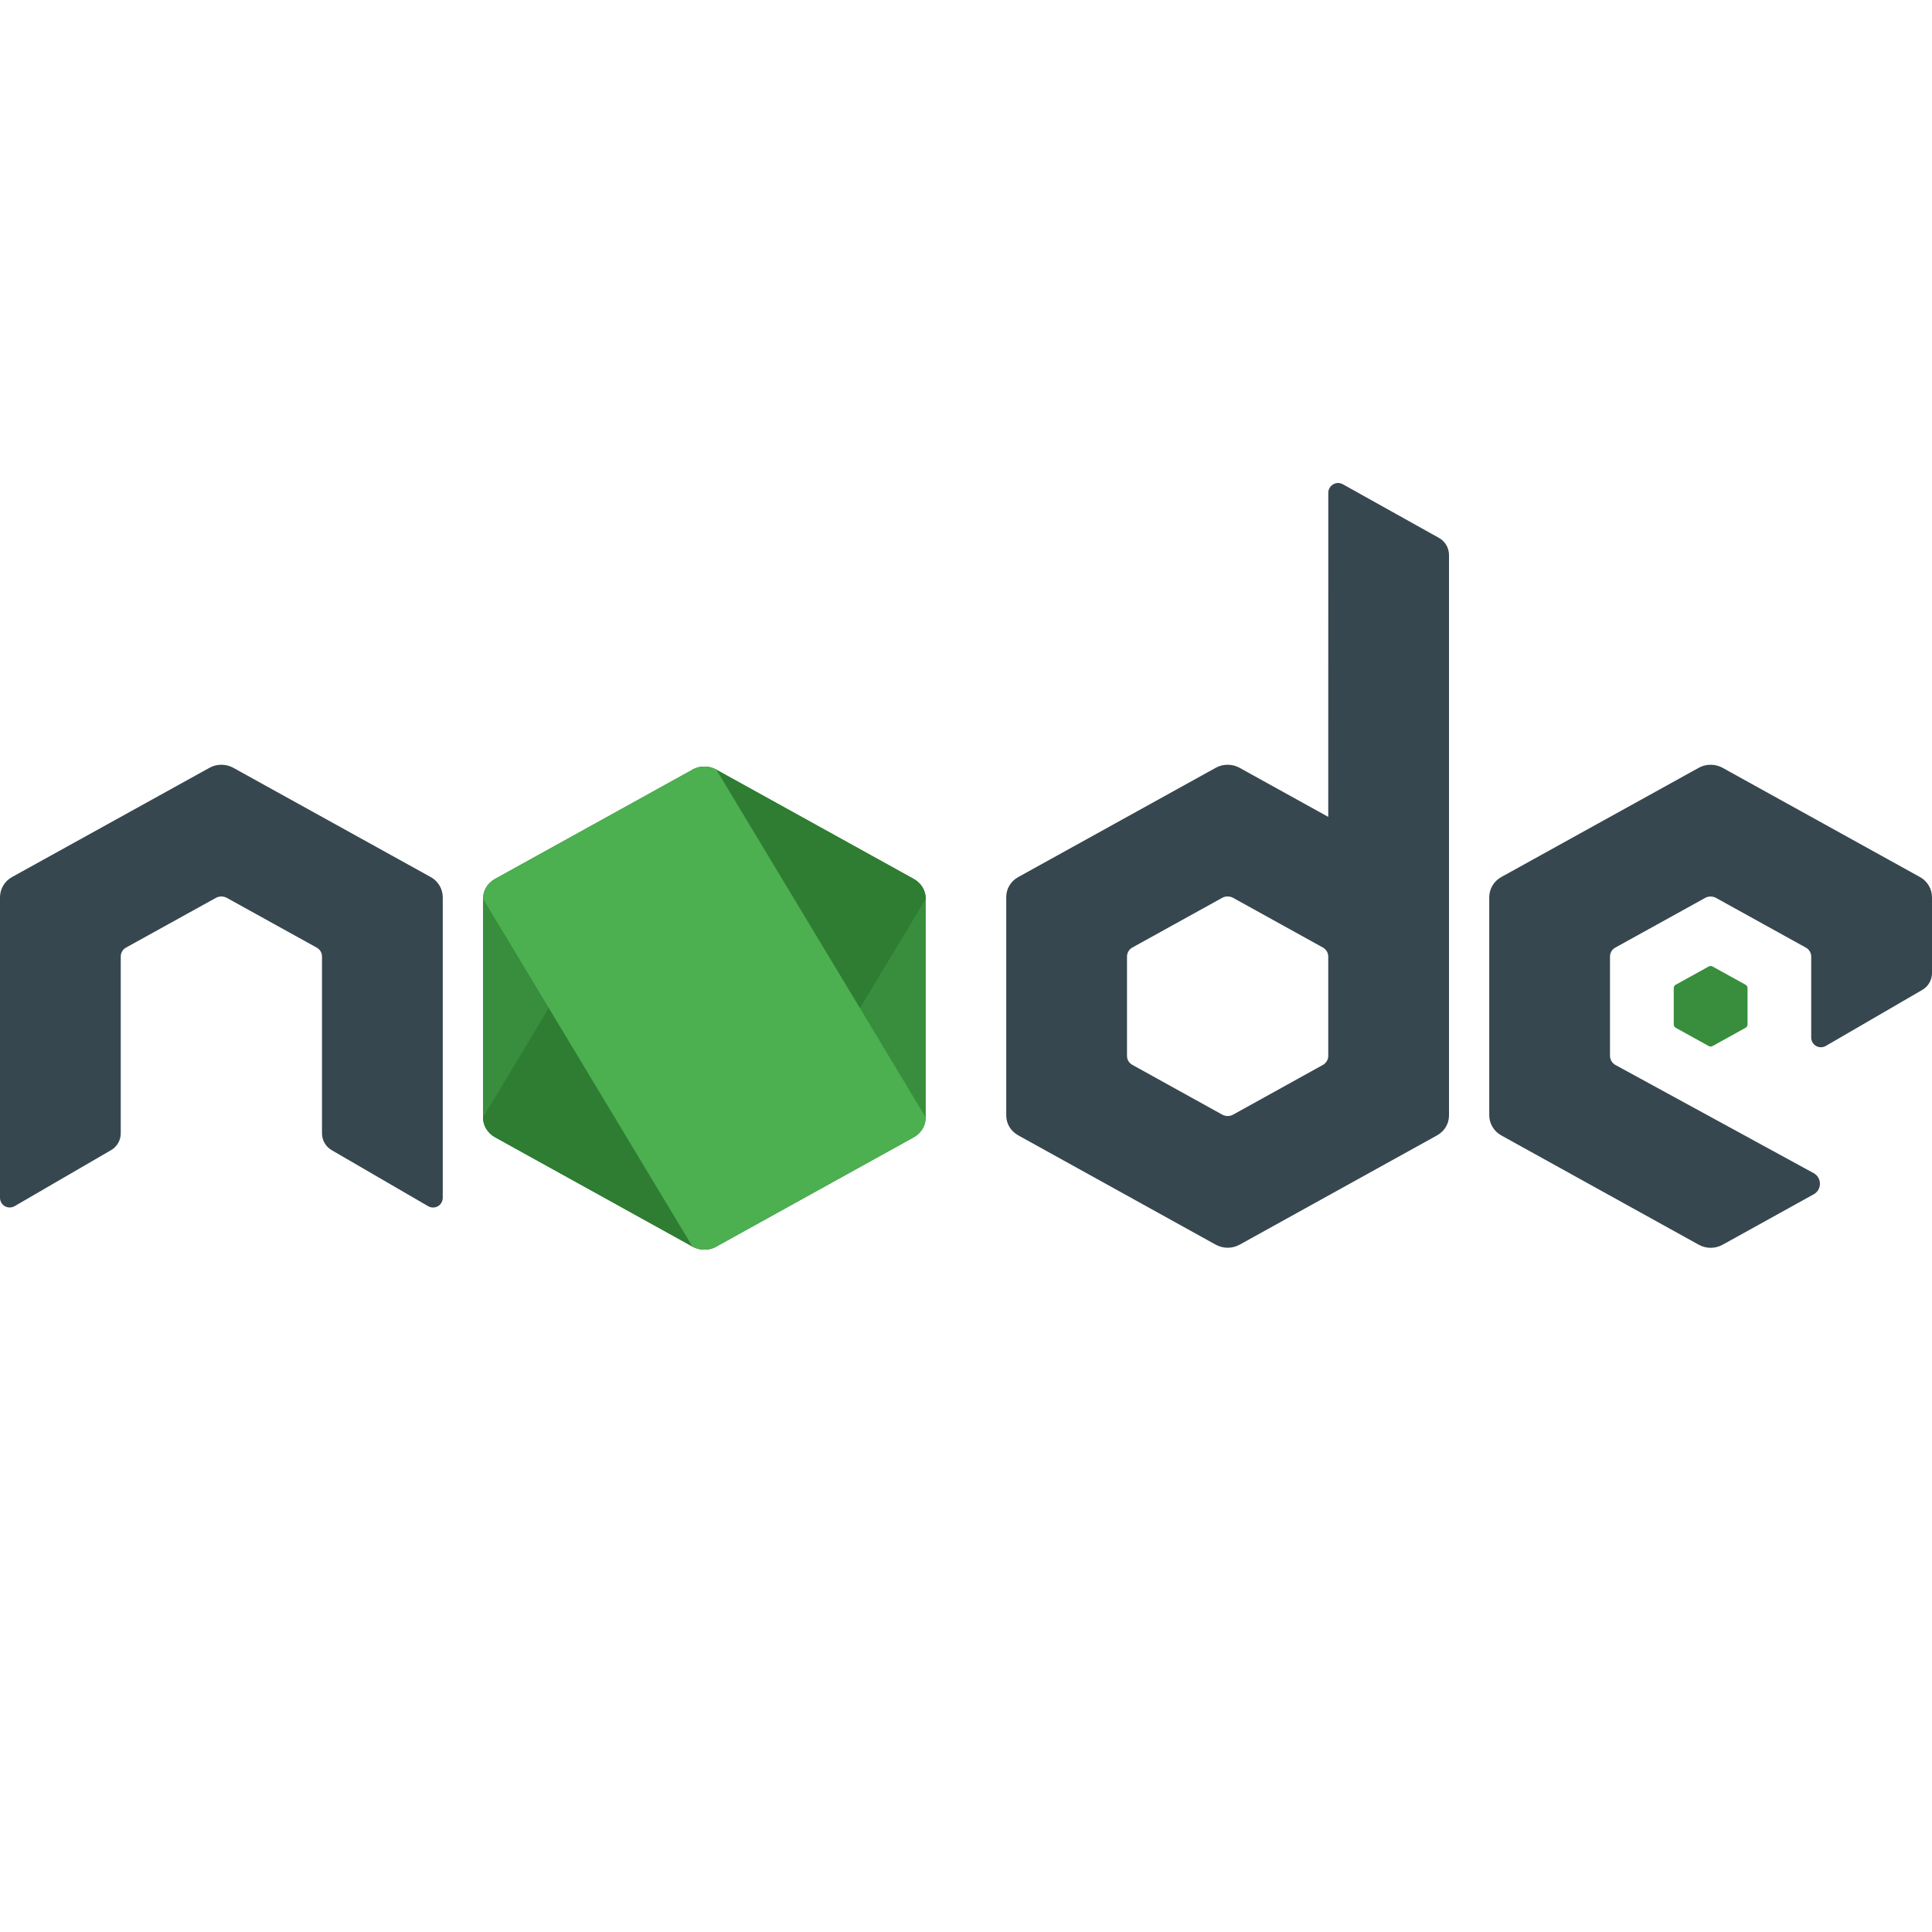
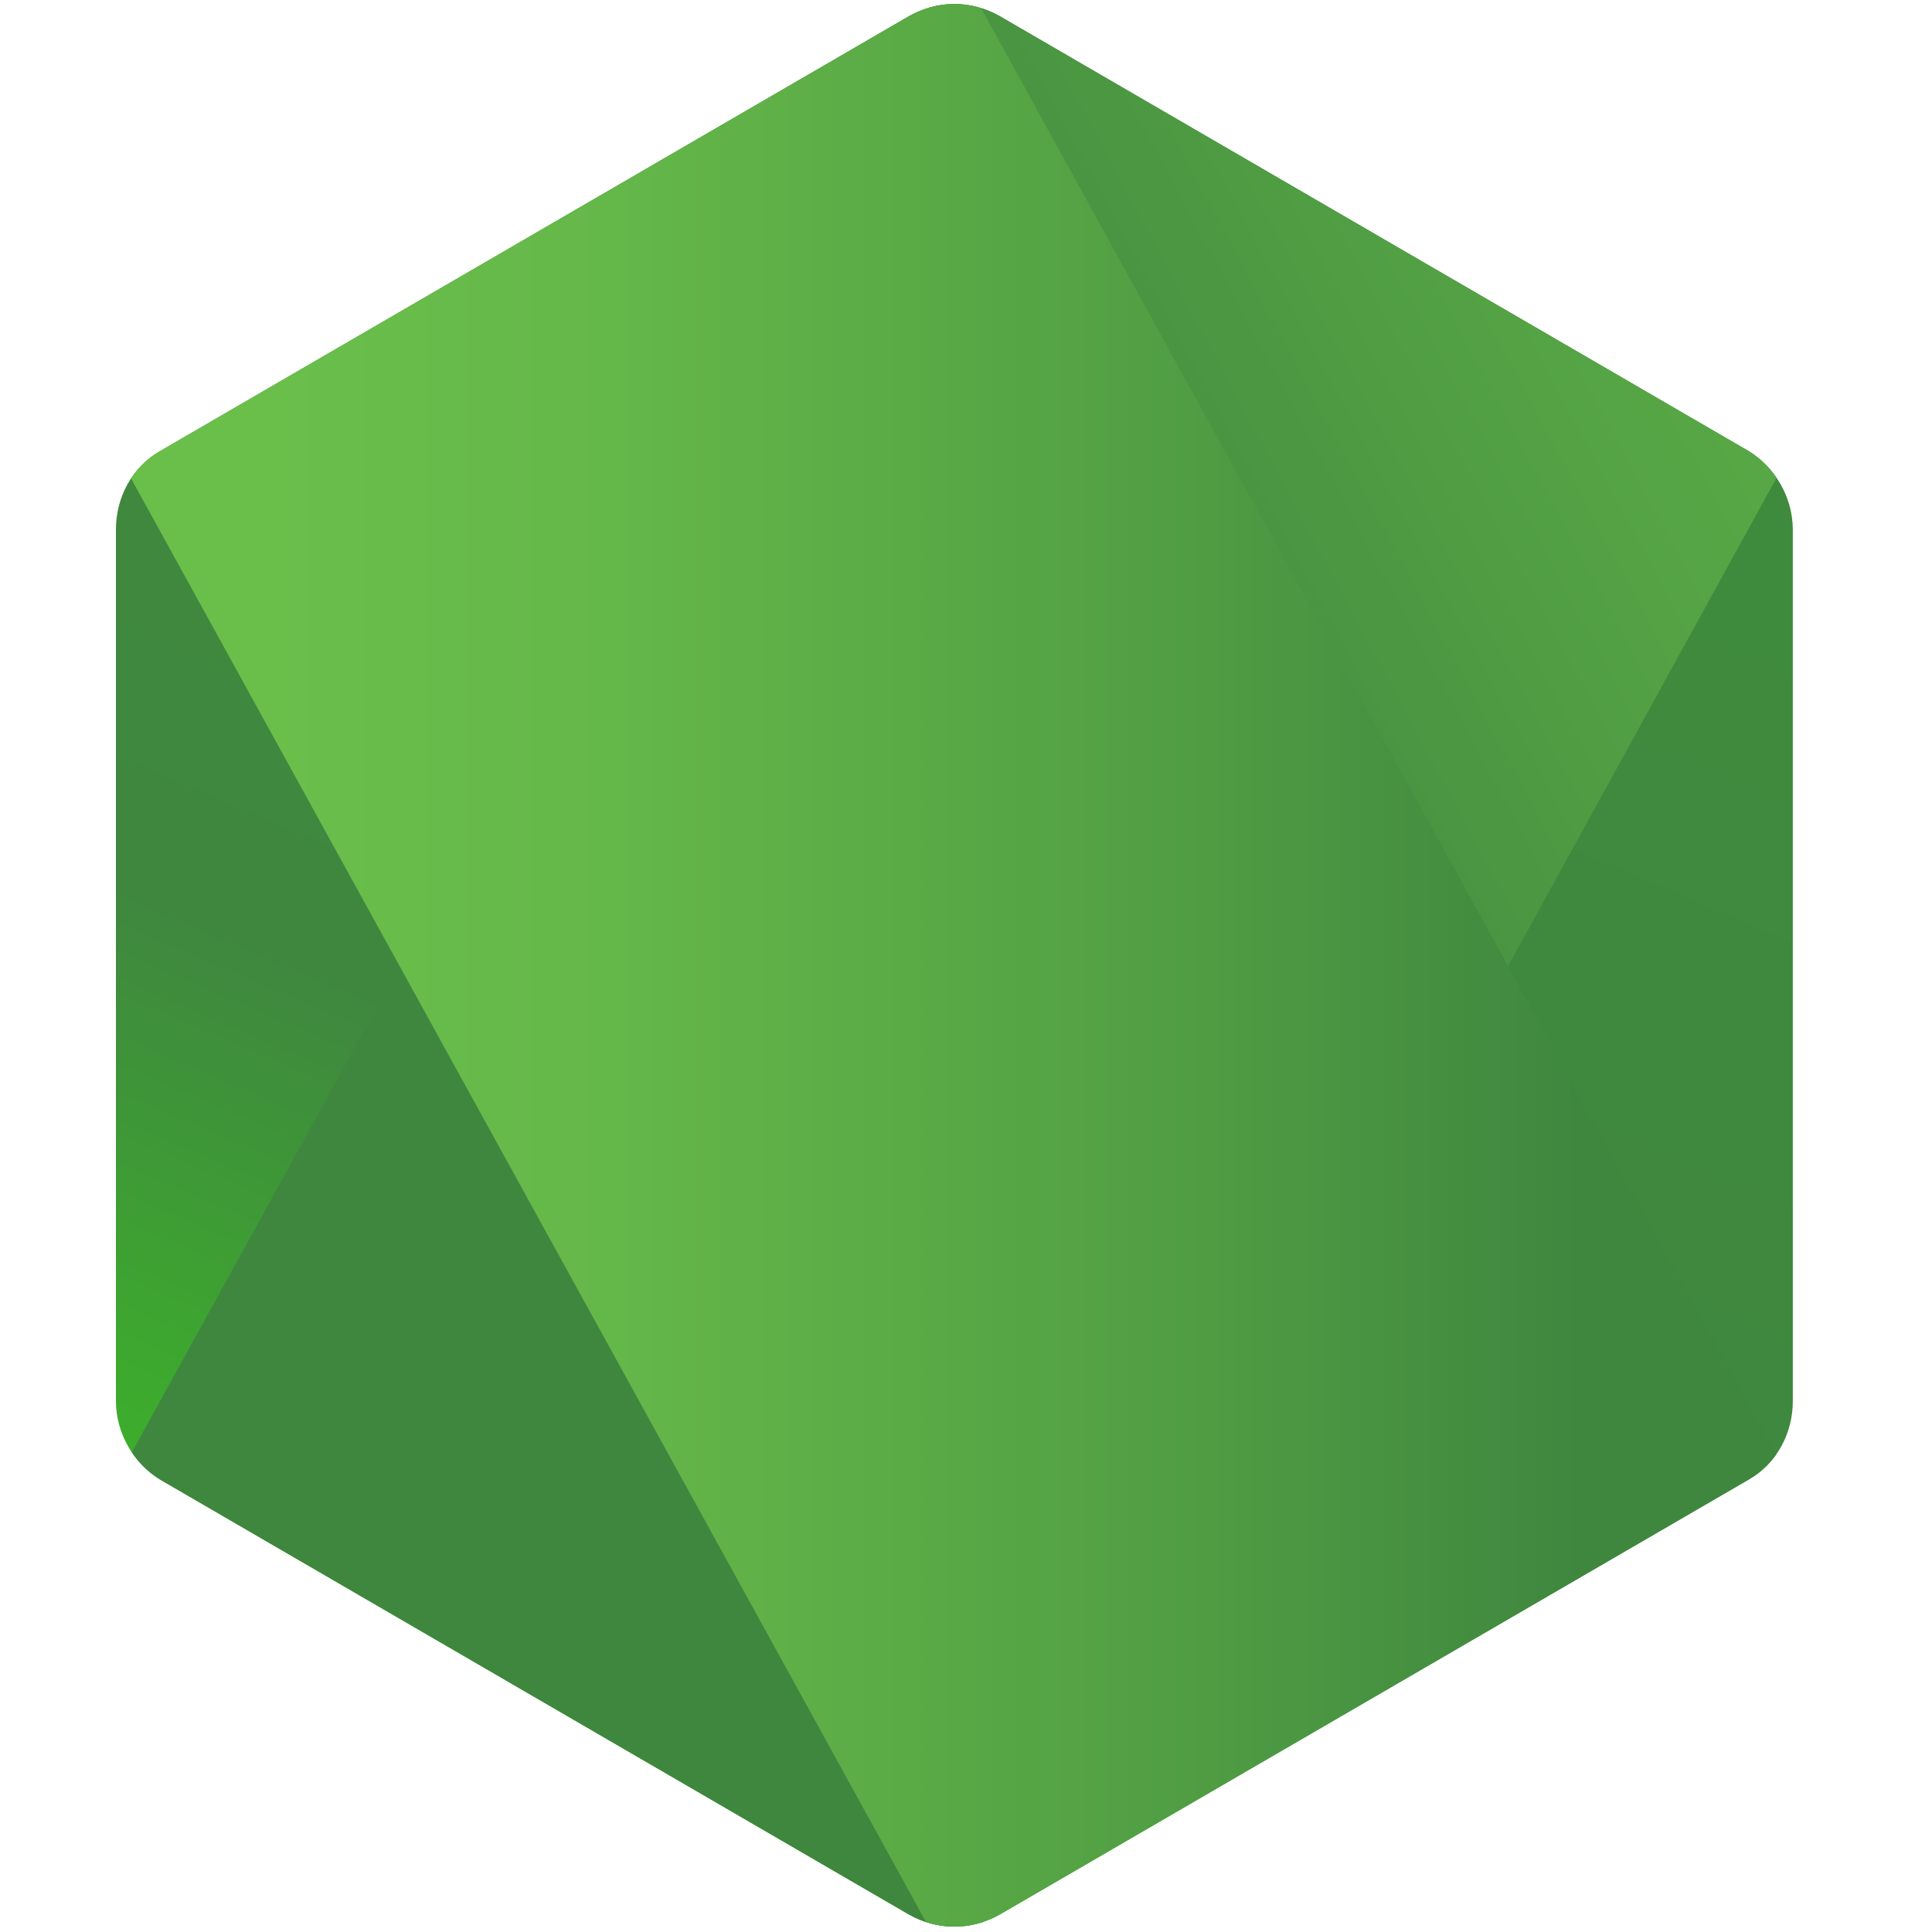
- <svg xmlns="http://www.w3.org/2000/svg" viewBox="0 0 48 48" width="48px" height="48px">
-   <path fill="#388e3c" d="M17.204 19.122l-4.907 2.715C12.113 21.938 12 22.126 12 22.329v5.433c0 .203.113.39.297.492l4.908 2.717c.183.101.41.101.593 0l4.907-2.717C22.887 28.152 23 27.965 23 27.762v-5.433c0-.203-.113-.39-.297-.492l-4.906-2.715c-.092-.051-.195-.076-.297-.076-.103 0-.205.025-.297.076M42.451 24.013l-.818.452c-.031.017-.049.048-.049.082v.906c0 .034.019.065.049.082l.818.453c.031.017.068.017.099 0l.818-.453c.03-.017.049-.048.049-.082v-.906c0-.034-.019-.065-.05-.082l-.818-.452C42.534 24.004 42.517 24 42.5 24S42.466 24.004 42.451 24.013" />
-   <path fill="#37474f" d="M35.751,13.364l-2.389-1.333c-0.075-0.042-0.167-0.041-0.241,0.003 c-0.074,0.044-0.12,0.123-0.12,0.209L33,20.295l-2.203-1.219C30.705,19.025,30.602,19,30.5,19c-0.102,0-0.205,0.025-0.297,0.076 h0.001l-4.907,2.715C25.113,21.892,25,22.08,25,22.282v5.433c0,0.203,0.113,0.39,0.297,0.492l4.908,2.717 c0.183,0.101,0.41,0.101,0.593,0l4.907-2.717C35.887,28.106,36,27.918,36,27.715V13.788C36,13.612,35.904,13.45,35.751,13.364z M32.866,26.458l-2.23,1.235c-0.083,0.046-0.186,0.046-0.269,0l-2.231-1.235C28.051,26.412,28,26.326,28,26.234v-2.47 c0-0.092,0.051-0.177,0.135-0.224l2.231-1.234h-0.001c0.042-0.023,0.088-0.034,0.135-0.034c0.047,0,0.093,0.012,0.135,0.034 l2.23,1.234C32.949,23.587,33,23.673,33,23.765v2.47C33,26.326,32.949,26.412,32.866,26.458z" />
-   <path fill="#2e7d32" d="M17.204,19.122L12,27.762c0,0.203,0.113,0.39,0.297,0.492l4.908,2.717 c0.183,0.101,0.41,0.101,0.593,0L23,22.329c0-0.203-0.113-0.39-0.297-0.492l-4.906-2.715c-0.092-0.051-0.195-0.076-0.297-0.076 c-0.103,0-0.205,0.025-0.297,0.076" />
-   <path fill="#4caf50" d="M17.204,19.122l-4.907,2.715C12.113,21.938,12,22.126,12,22.329l5.204,8.642 c0.183,0.101,0.41,0.101,0.593,0l4.907-2.717C22.887,28.152,23,27.965,23,27.762l-5.203-8.64c-0.092-0.051-0.195-0.076-0.297-0.076 c-0.103,0-0.205,0.025-0.297,0.076" />
-   <path fill="#37474f" d="M47.703 21.791l-4.906-2.715C42.705 19.025 42.602 19 42.5 19c-.102 0-.205.025-.297.076h.001l-4.907 2.715C37.114 21.892 37 22.084 37 22.294v5.411c0 .209.114.402.297.503l4.908 2.717c.184.102.409.102.593 0l2.263-1.253c.207-.115.206-.412-.002-.526l-4.924-2.687C40.052 26.412 40 26.325 40 26.231v-2.466c0-.092.05-.177.13-.221l2.235-1.236h-.001c.042-.023.088-.034.135-.034.047 0 .093.012.135.034l2.235 1.237c.08.044.13.129.13.221v2.012c0 .086.046.166.121.209.075.042.167.042.242-.001l2.398-1.393c.148-.086.24-.245.24-.417v-1.88C48 22.085 47.886 21.892 47.703 21.791zM10.703 21.791l-4.906-2.715C5.705 19.025 5.602 19 5.5 19c-.102 0-.205.025-.297.076h.001l-4.907 2.715C.114 21.892 0 22.084 0 22.294v7.465c0 .086.046.166.121.209.075.042.167.042.242-.001l2.398-1.393C2.909 28.488 3 28.329 3 28.157v-4.393c0-.092.05-.177.13-.221l2.235-1.236H5.365c.042-.023.088-.034.135-.034.047 0 .093.012.135.034l2.235 1.237C7.95 23.588 8 23.673 8 23.765v4.393c0 .172.091.331.24.417l2.398 1.393c.075.043.167.043.242.001C10.954 29.925 11 29.845 11 29.759v-7.464C11 22.085 10.886 21.892 10.703 21.791z" />
+ <svg xmlns="http://www.w3.org/2000/svg" width="200" height="200" viewBox="0 0 44 50">
+   <defs>
+     <clipPath id="hexClip">
+       <path d="M22.872 0.417C22.136 0 21.262 0 20.525 0.417L1.151 11.669C0.414 12.086 0 12.873 0 13.707V36.258C0 37.092 0.46 37.879 1.151 38.296L20.525 49.549C21.262 49.965 22.136 49.965 22.872 49.549L42.247 38.296C42.984 37.879 43.398 37.092 43.398 36.258V13.707C43.398 12.873 42.938 12.086 42.247 11.669L22.872 0.417Z" />
+     </clipPath>
+     <linearGradient id="main" x1="30.33" y1="8.56" x2="14.9" y2="44.7" gradientUnits="userSpaceOnUse">
+       <stop stop-color="#3F8B3D" />
+       <stop offset="0.64" stop-color="#3F873F" />
+       <stop offset="0.93" stop-color="#3DA92E" />
+       <stop offset="1" stop-color="#3DAE2B" />
+     </linearGradient>
+     <linearGradient id="r1" x1="18.8" y1="26.8" x2="68" y2="0.4" gradientUnits="userSpaceOnUse">
+       <stop offset="0.14" stop-color="#3F873F" />
+       <stop offset="0.4" stop-color="#52A044" />
+       <stop offset="0.71" stop-color="#64B749" />
+       <stop offset="0.91" stop-color="#6ABF4B" />
+     </linearGradient>
+     <linearGradient id="r2" x1="0.25" y1="24.5" x2="44" y2="24.5" gradientUnits="userSpaceOnUse">
+       <stop offset="0.09" stop-color="#6ABF4B" />
+       <stop offset="0.29" stop-color="#64B749" />
+       <stop offset="0.6" stop-color="#52A044" />
+       <stop offset="0.86" stop-color="#3F873F" />
+     </linearGradient>
+   </defs>
+   <path fill="url(#main)" d="M22.872 0.417C22.136 0 21.262 0 20.525 0.417L1.151 11.669C0.414 12.086 0 12.873 0 13.707V36.258C0 37.092 0.46 37.879 1.151 38.296L20.525 49.549C21.262 49.965 22.136 49.965 22.872 49.549L42.247 38.296C42.984 37.879 43.398 37.092 43.398 36.258V13.707C43.398 12.873 42.938 12.086 42.247 11.669L22.872 0.417Z" />
+   <polygon fill="url(#r1)" clip-path="url(#hexClip)" points="21.699,-1.047 43.205,11.948 21.699,51.073 0.153,38.055" />
+   <polygon fill="url(#r2)" clip-path="url(#hexClip)" points="21.699,-1.047 0.153,11.948 21.699,51.073 43.205,38.055" />
</svg>
